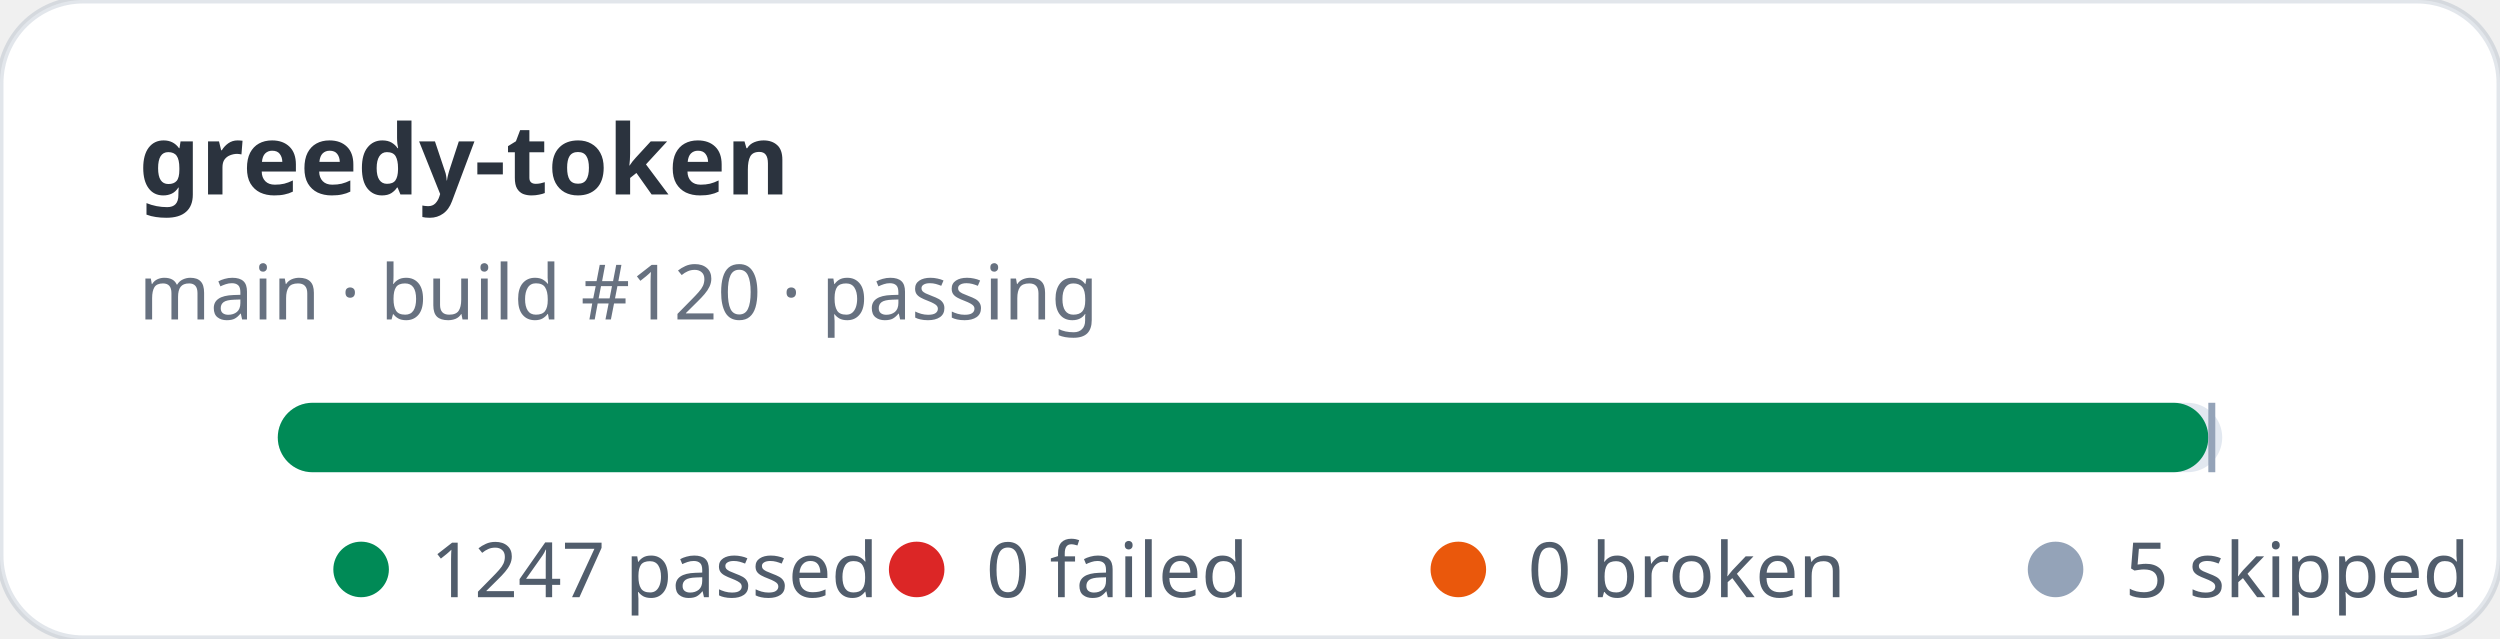
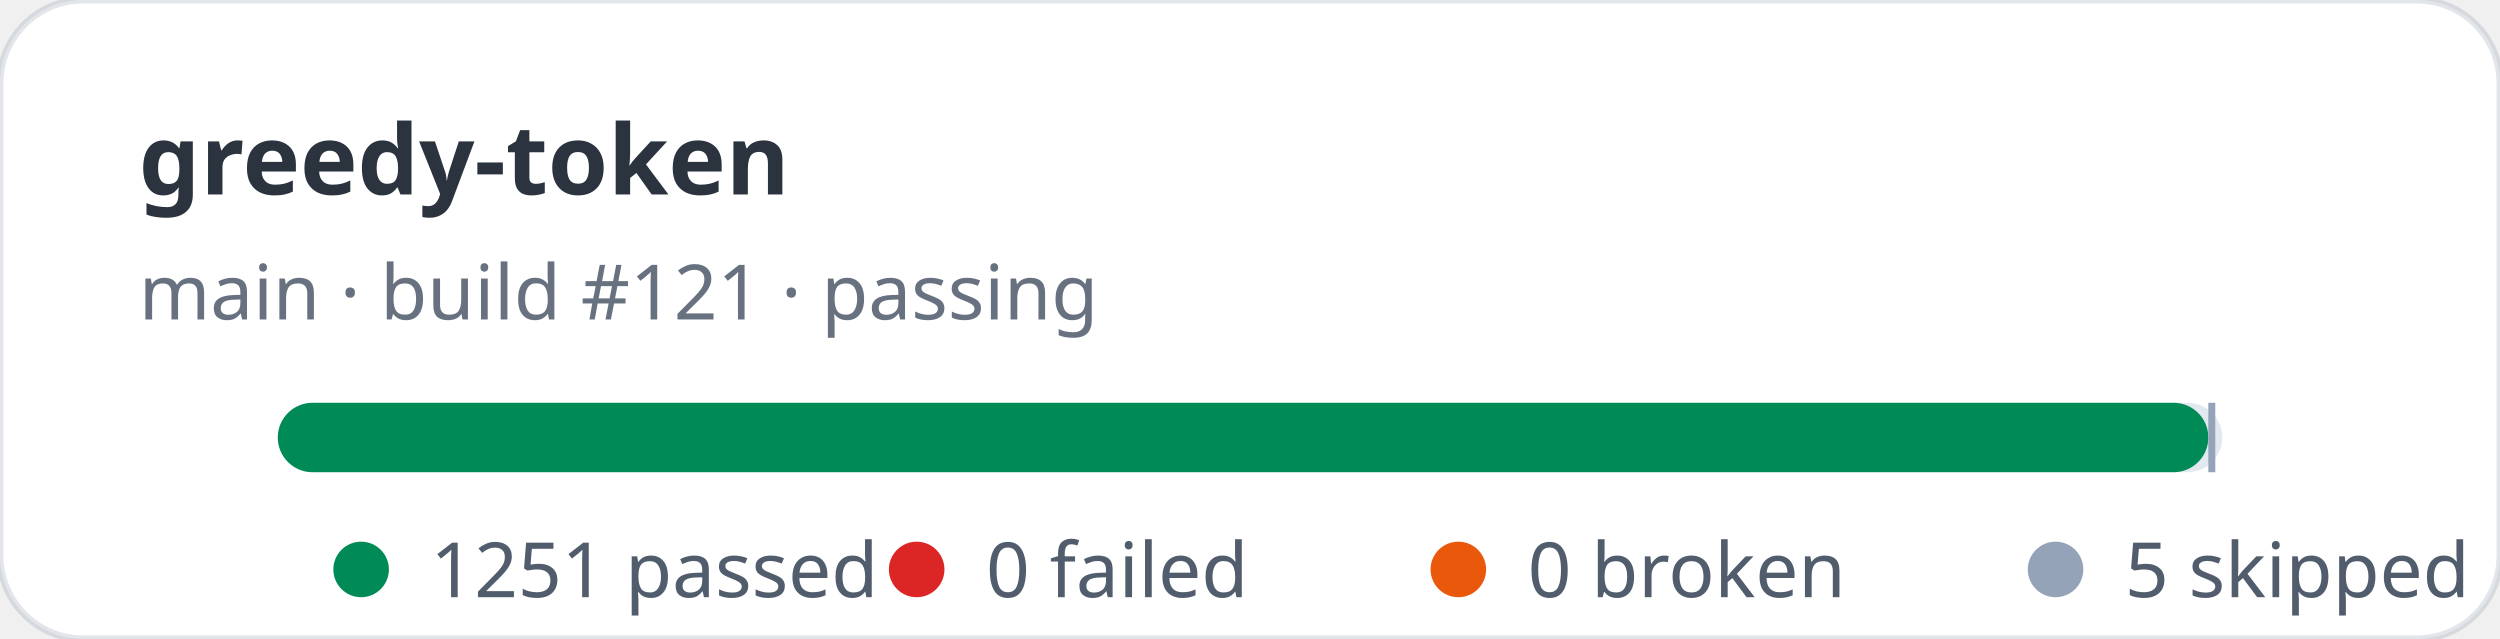
- <svg xmlns="http://www.w3.org/2000/svg" width="360" height="92" viewBox="0 0 360 92" role="img" aria-label="greedy-token stats: 1247 passed, 0 failed">
+ <svg xmlns="http://www.w3.org/2000/svg" width="360" height="92" viewBox="0 0 360 92" role="img" aria-label="greedy-token stats: 1251 passed, 0 failed">
  <rect width="360" height="92" rx="12" fill="#ffffff" stroke="rgba(11,48,86,0.12)" />
  <text x="20" y="28" fill="rgba(1,10,24,0.83)" font-family="ui-sans-serif,system-ui,sans-serif" font-size="14" font-weight="700">greedy-token</text>
-   <text x="20" y="46" fill="rgba(2,19,44,0.6)" font-family="ui-sans-serif,system-ui,sans-serif" font-size="11">main · build #120 · passing</text>
+   <text x="20" y="46" fill="rgba(2,19,44,0.6)" font-family="ui-sans-serif,system-ui,sans-serif" font-size="11">main · build #121 · passing</text>
  <rect x="40" y="58" width="280" height="10" rx="5" fill="#e2e8f0" />
  <rect x="40" y="58" width="278" height="10" rx="5" fill="#008a56" />
  <rect x="318" y="58" width="1" height="10" fill="#94a3b8" />
  <g font-family="ui-sans-serif,system-ui,sans-serif" font-size="11" fill="rgba(1,18,40,0.68)">
    <circle cx="52" cy="82" r="4" fill="#008a56" />
-     <text x="62" y="86">1247 passed</text>
+     <text x="62" y="86">1251 passed</text>
    <circle cx="132" cy="82" r="4" fill="#dc2626" />
    <text x="142" y="86">0 failed</text>
    <circle cx="210" cy="82" r="4" fill="#ea580c" />
    <text x="220" y="86">0 broken</text>
    <circle cx="296" cy="82" r="4" fill="#94a3b8" />
    <text x="306" y="86">5 skipped</text>
  </g>
</svg>
